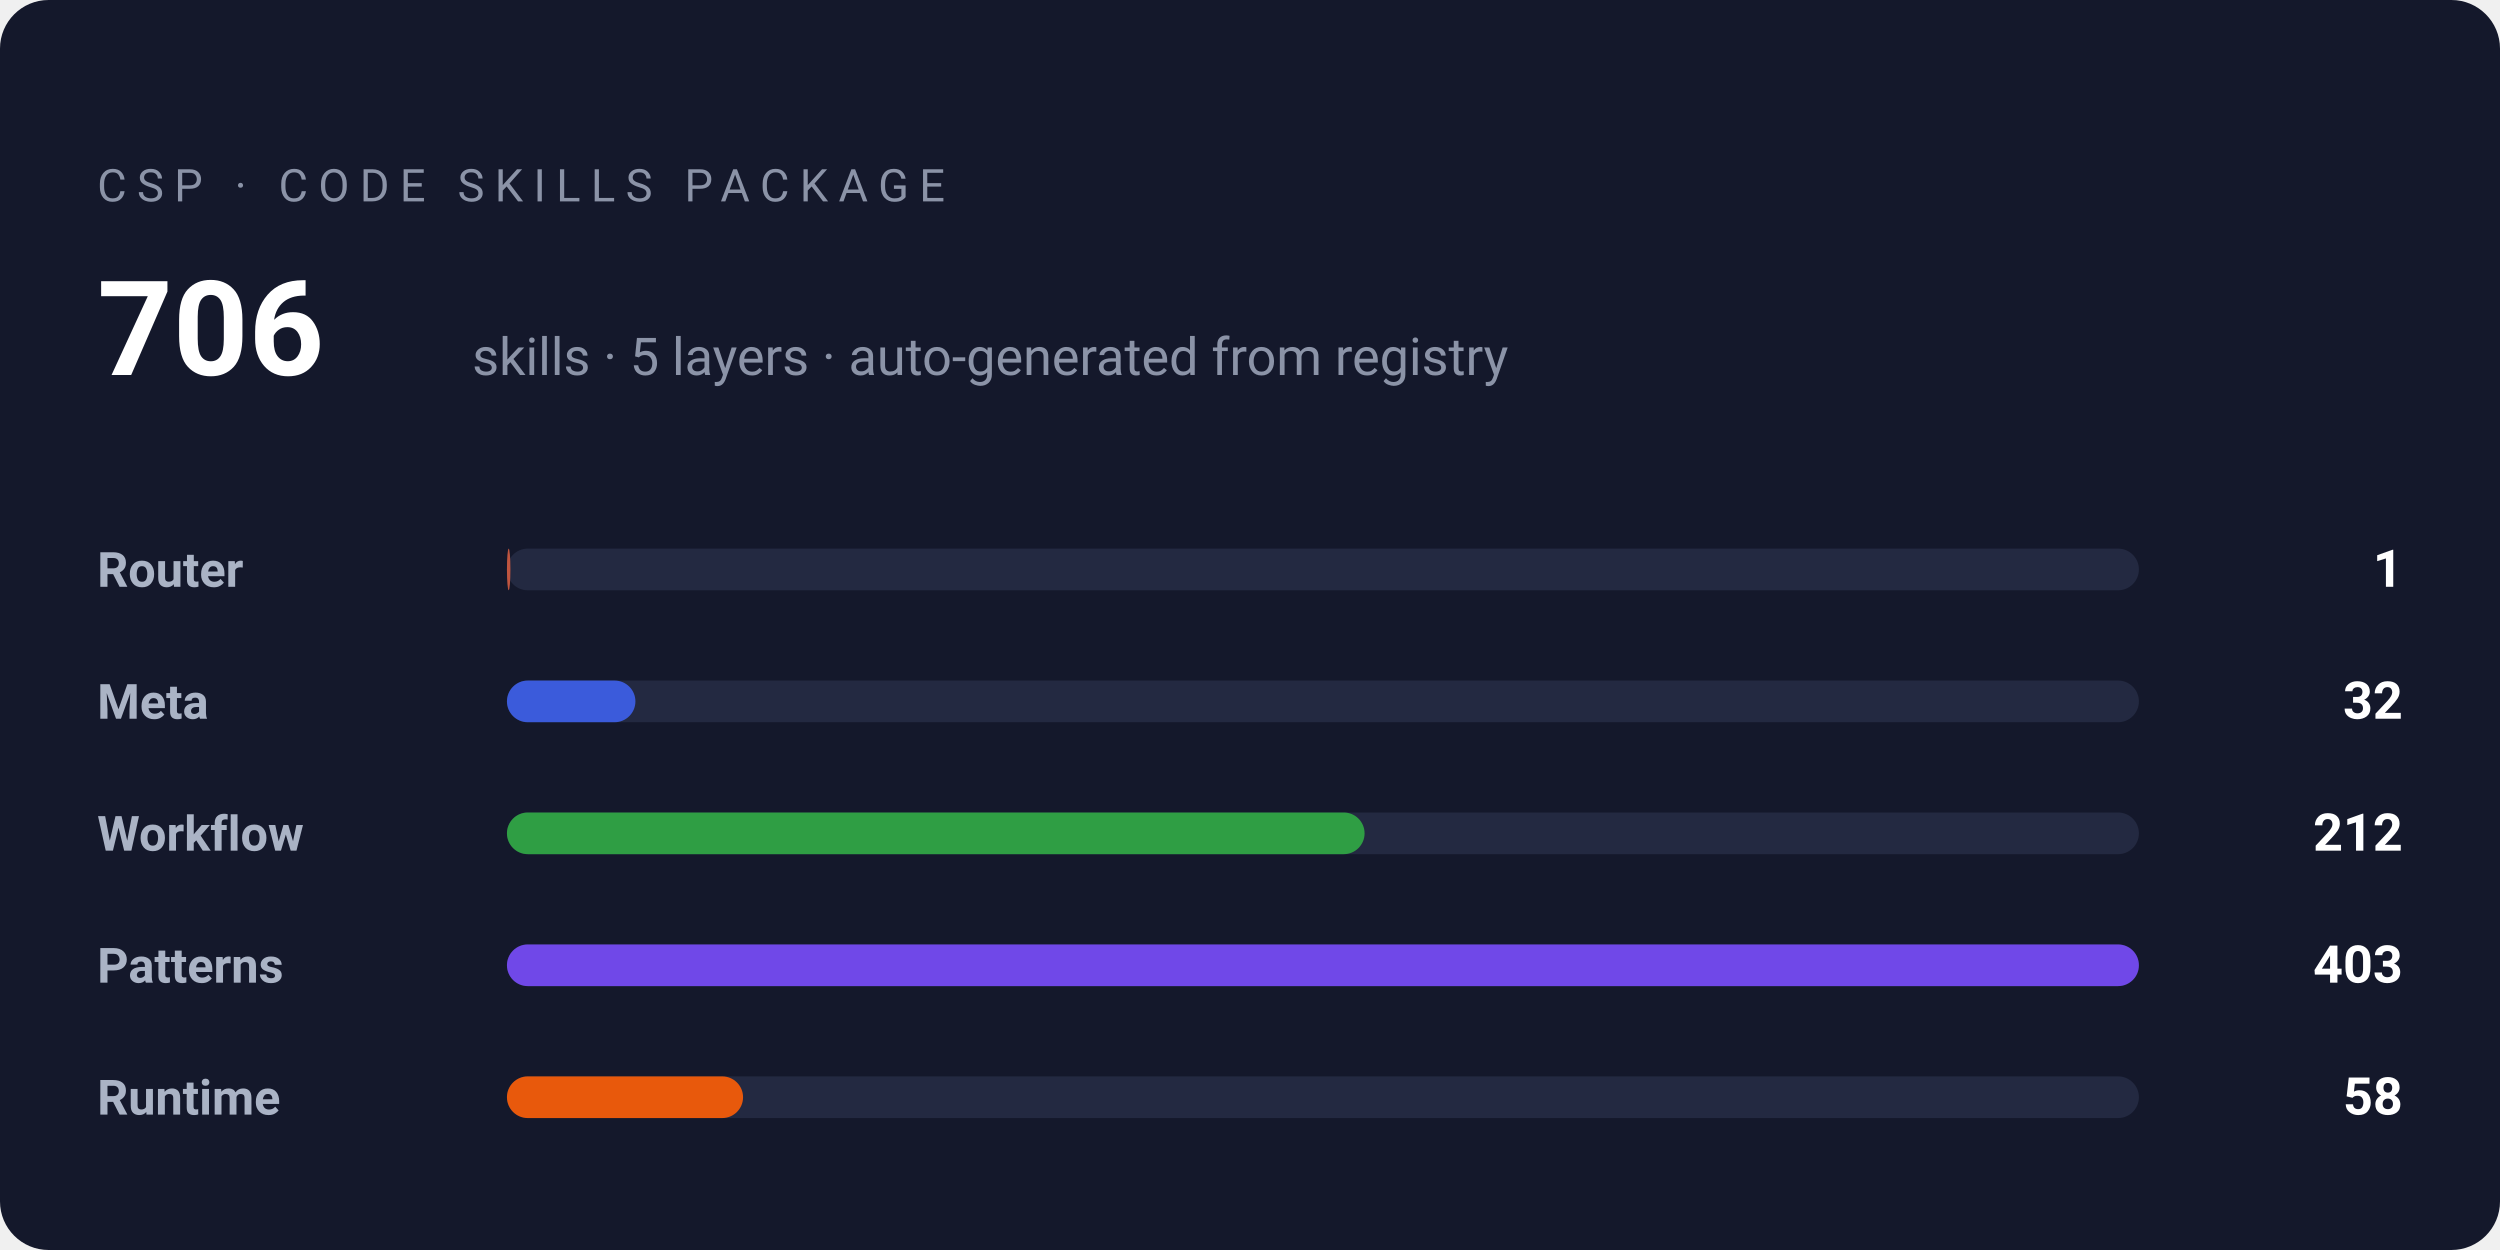
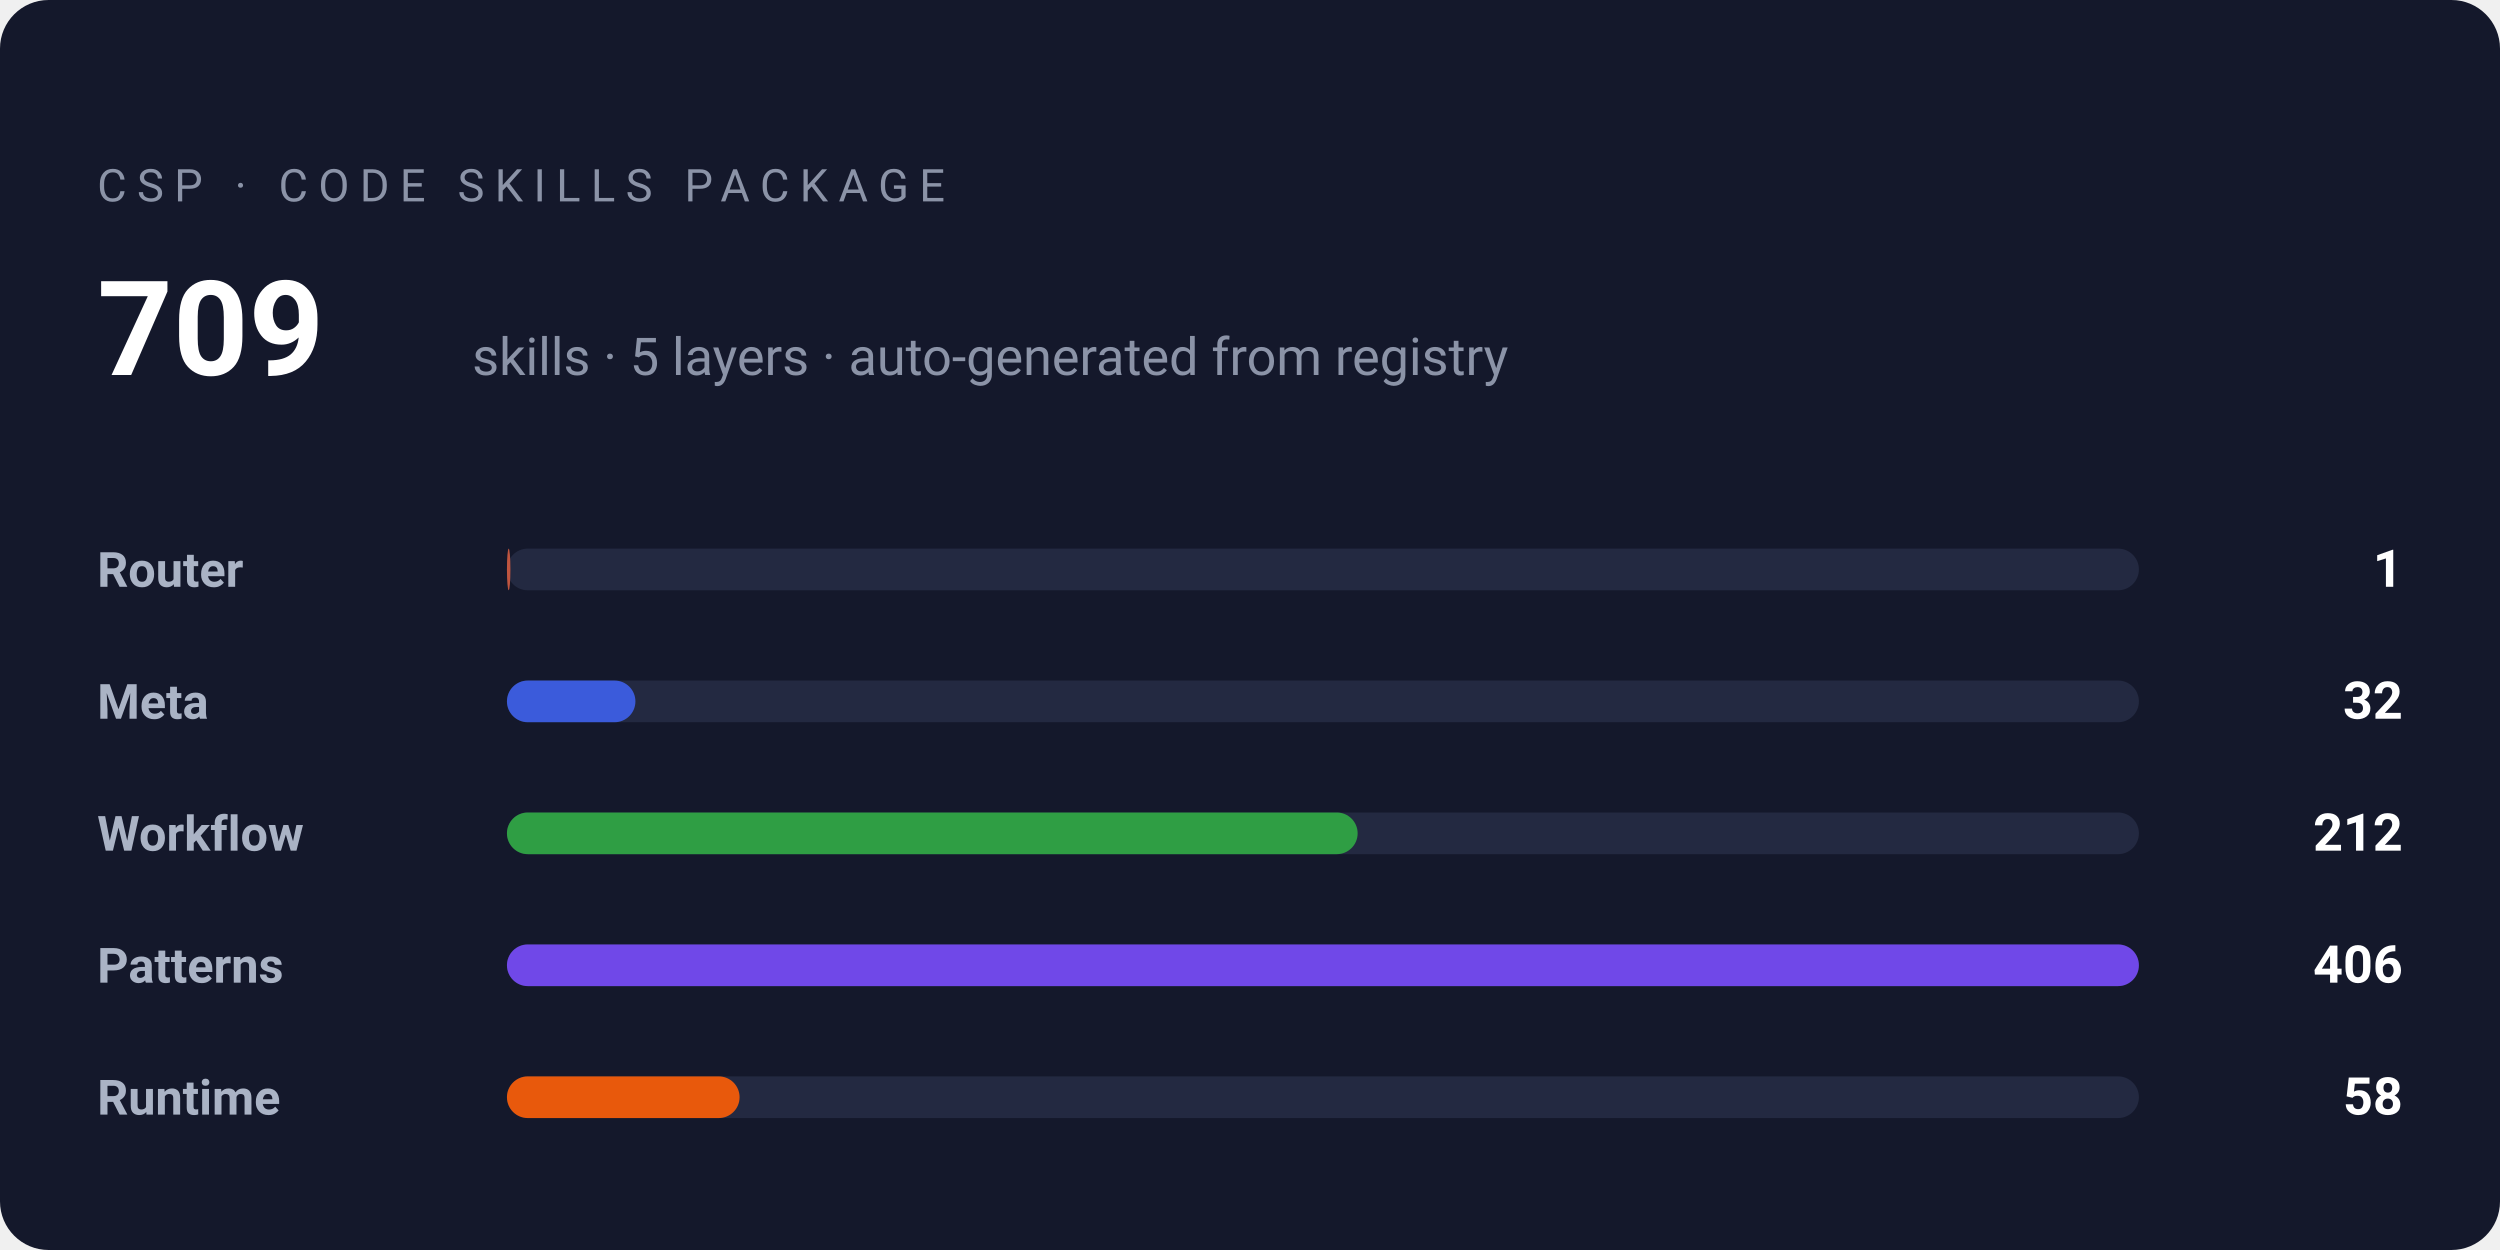
- <svg xmlns="http://www.w3.org/2000/svg" width="720" height="360" viewBox="0 0 720 360" data-total="706" font-family="system-ui,-apple-system,'Segoe UI',Roboto,Helvetica,Arial,sans-serif">
+ <svg xmlns="http://www.w3.org/2000/svg" width="720" height="360" viewBox="0 0 720 360" data-total="709" font-family="system-ui,-apple-system,'Segoe UI',Roboto,Helvetica,Arial,sans-serif">
  <rect width="720" height="360" rx="14" fill="#14182b" />
  <text x="28" y="58" fill="#8b93a7" font-size="13" letter-spacing="3">CSP · CODE SKILLS PACKAGE</text>
-   <text x="28" y="108" fill="#ffffff" font-size="38" font-weight="700">706</text>
+   <text x="28" y="108" fill="#ffffff" font-size="38" font-weight="700">709</text>
  <text x="136" y="108" fill="#8b93a7" font-size="15">skills · 5 layers · auto-generated from registry</text>
  <text x="28" y="169" fill="#aab3c5" font-size="14" font-weight="600">Router</text>
  <rect x="146" y="158" width="470" height="12" rx="6" fill="#232941" />
  <rect x="146" y="158" width="1" height="12" rx="6" fill="#c0553f" />
  <text x="692" y="169" fill="#ffffff" font-size="15" font-weight="700" text-anchor="end">1</text>
  <text x="28" y="207" fill="#aab3c5" font-size="14" font-weight="600">Meta</text>
  <rect x="146" y="196" width="470" height="12" rx="6" fill="#232941" />
  <rect x="146" y="196" width="37" height="12" rx="6" fill="#3b5bdb" />
  <text x="692" y="207" fill="#ffffff" font-size="15" font-weight="700" text-anchor="end">32</text>
  <text x="28" y="245" fill="#aab3c5" font-size="14" font-weight="600">Workflow</text>
  <rect x="146" y="234" width="470" height="12" rx="6" fill="#232941" />
-   <rect x="146" y="234" width="247" height="12" rx="6" fill="#2f9e44" />
+   <rect x="146" y="234" width="245" height="12" rx="6" fill="#2f9e44" />
  <text x="692" y="245" fill="#ffffff" font-size="15" font-weight="700" text-anchor="end">212</text>
  <text x="28" y="283" fill="#aab3c5" font-size="14" font-weight="600">Patterns</text>
  <rect x="146" y="272" width="470" height="12" rx="6" fill="#232941" />
  <rect x="146" y="272" width="470" height="12" rx="6" fill="#7048e8" />
-   <text x="692" y="283" fill="#ffffff" font-size="15" font-weight="700" text-anchor="end">403</text>
+   <text x="692" y="283" fill="#ffffff" font-size="15" font-weight="700" text-anchor="end">406</text>
  <text x="28" y="321" fill="#aab3c5" font-size="14" font-weight="600">Runtime</text>
  <rect x="146" y="310" width="470" height="12" rx="6" fill="#232941" />
-   <rect x="146" y="310" width="68" height="12" rx="6" fill="#e8590c" />
+   <rect x="146" y="310" width="67" height="12" rx="6" fill="#e8590c" />
  <text x="692" y="321" fill="#ffffff" font-size="15" font-weight="700" text-anchor="end">58</text>
</svg>
